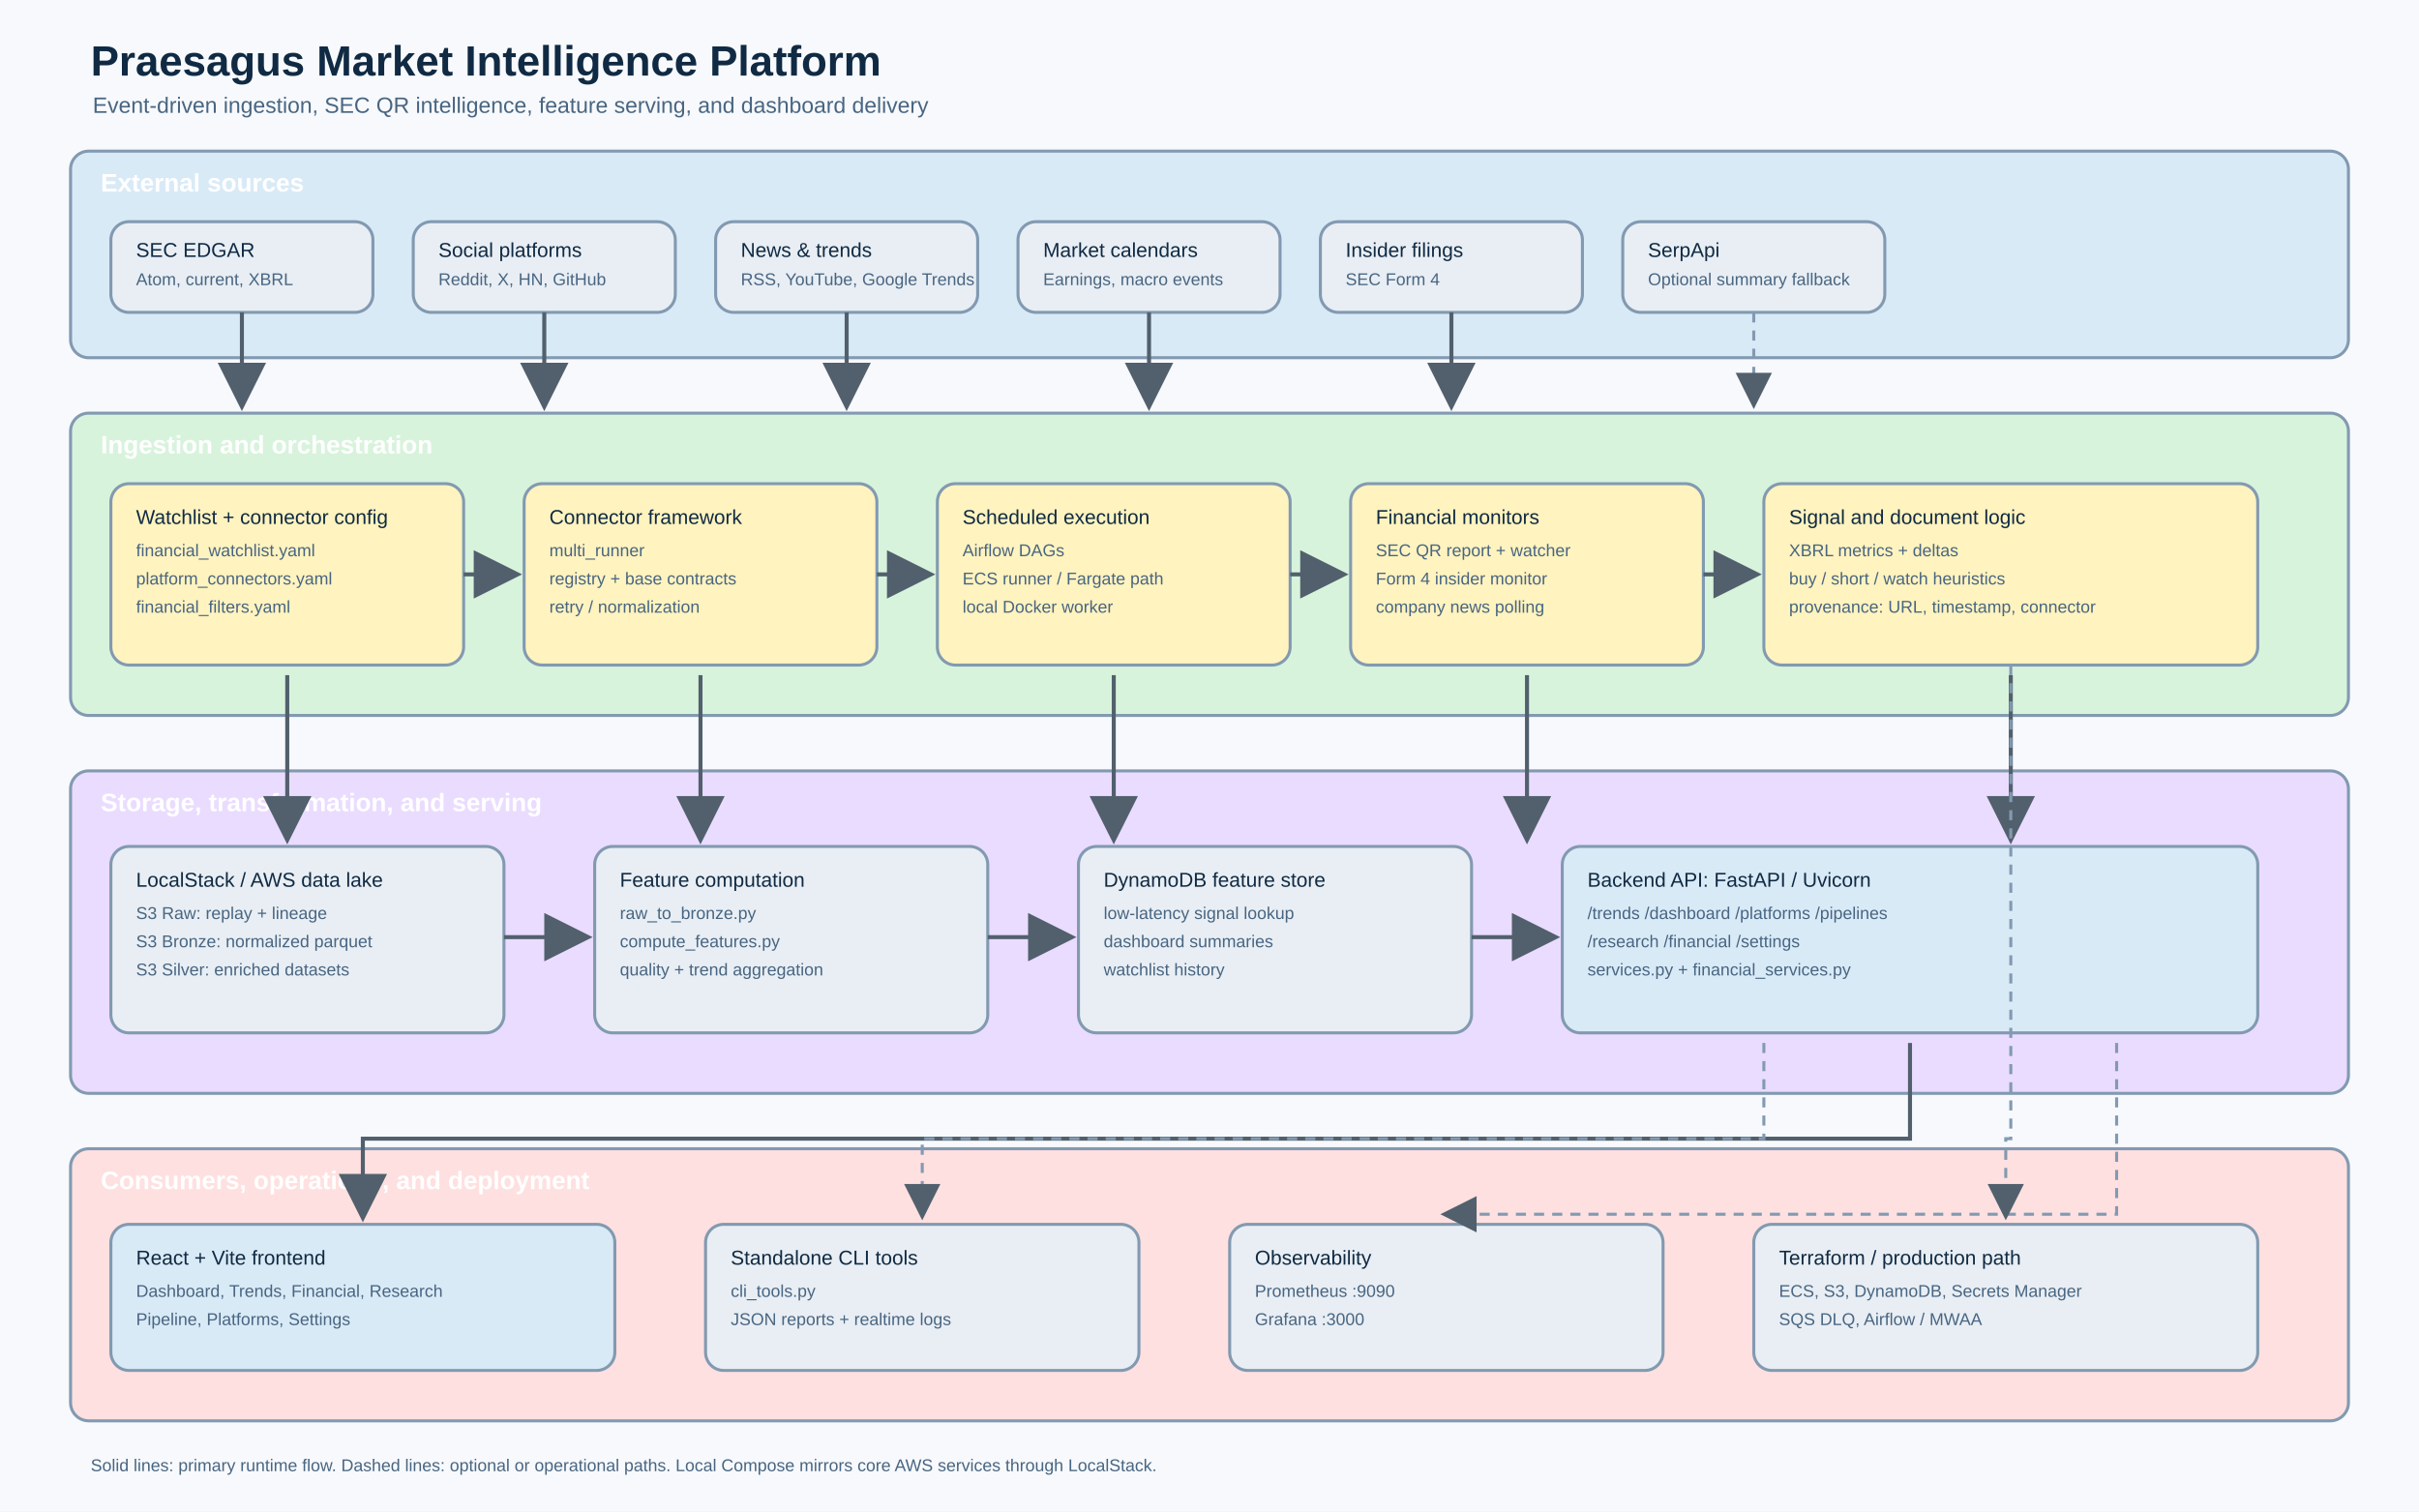
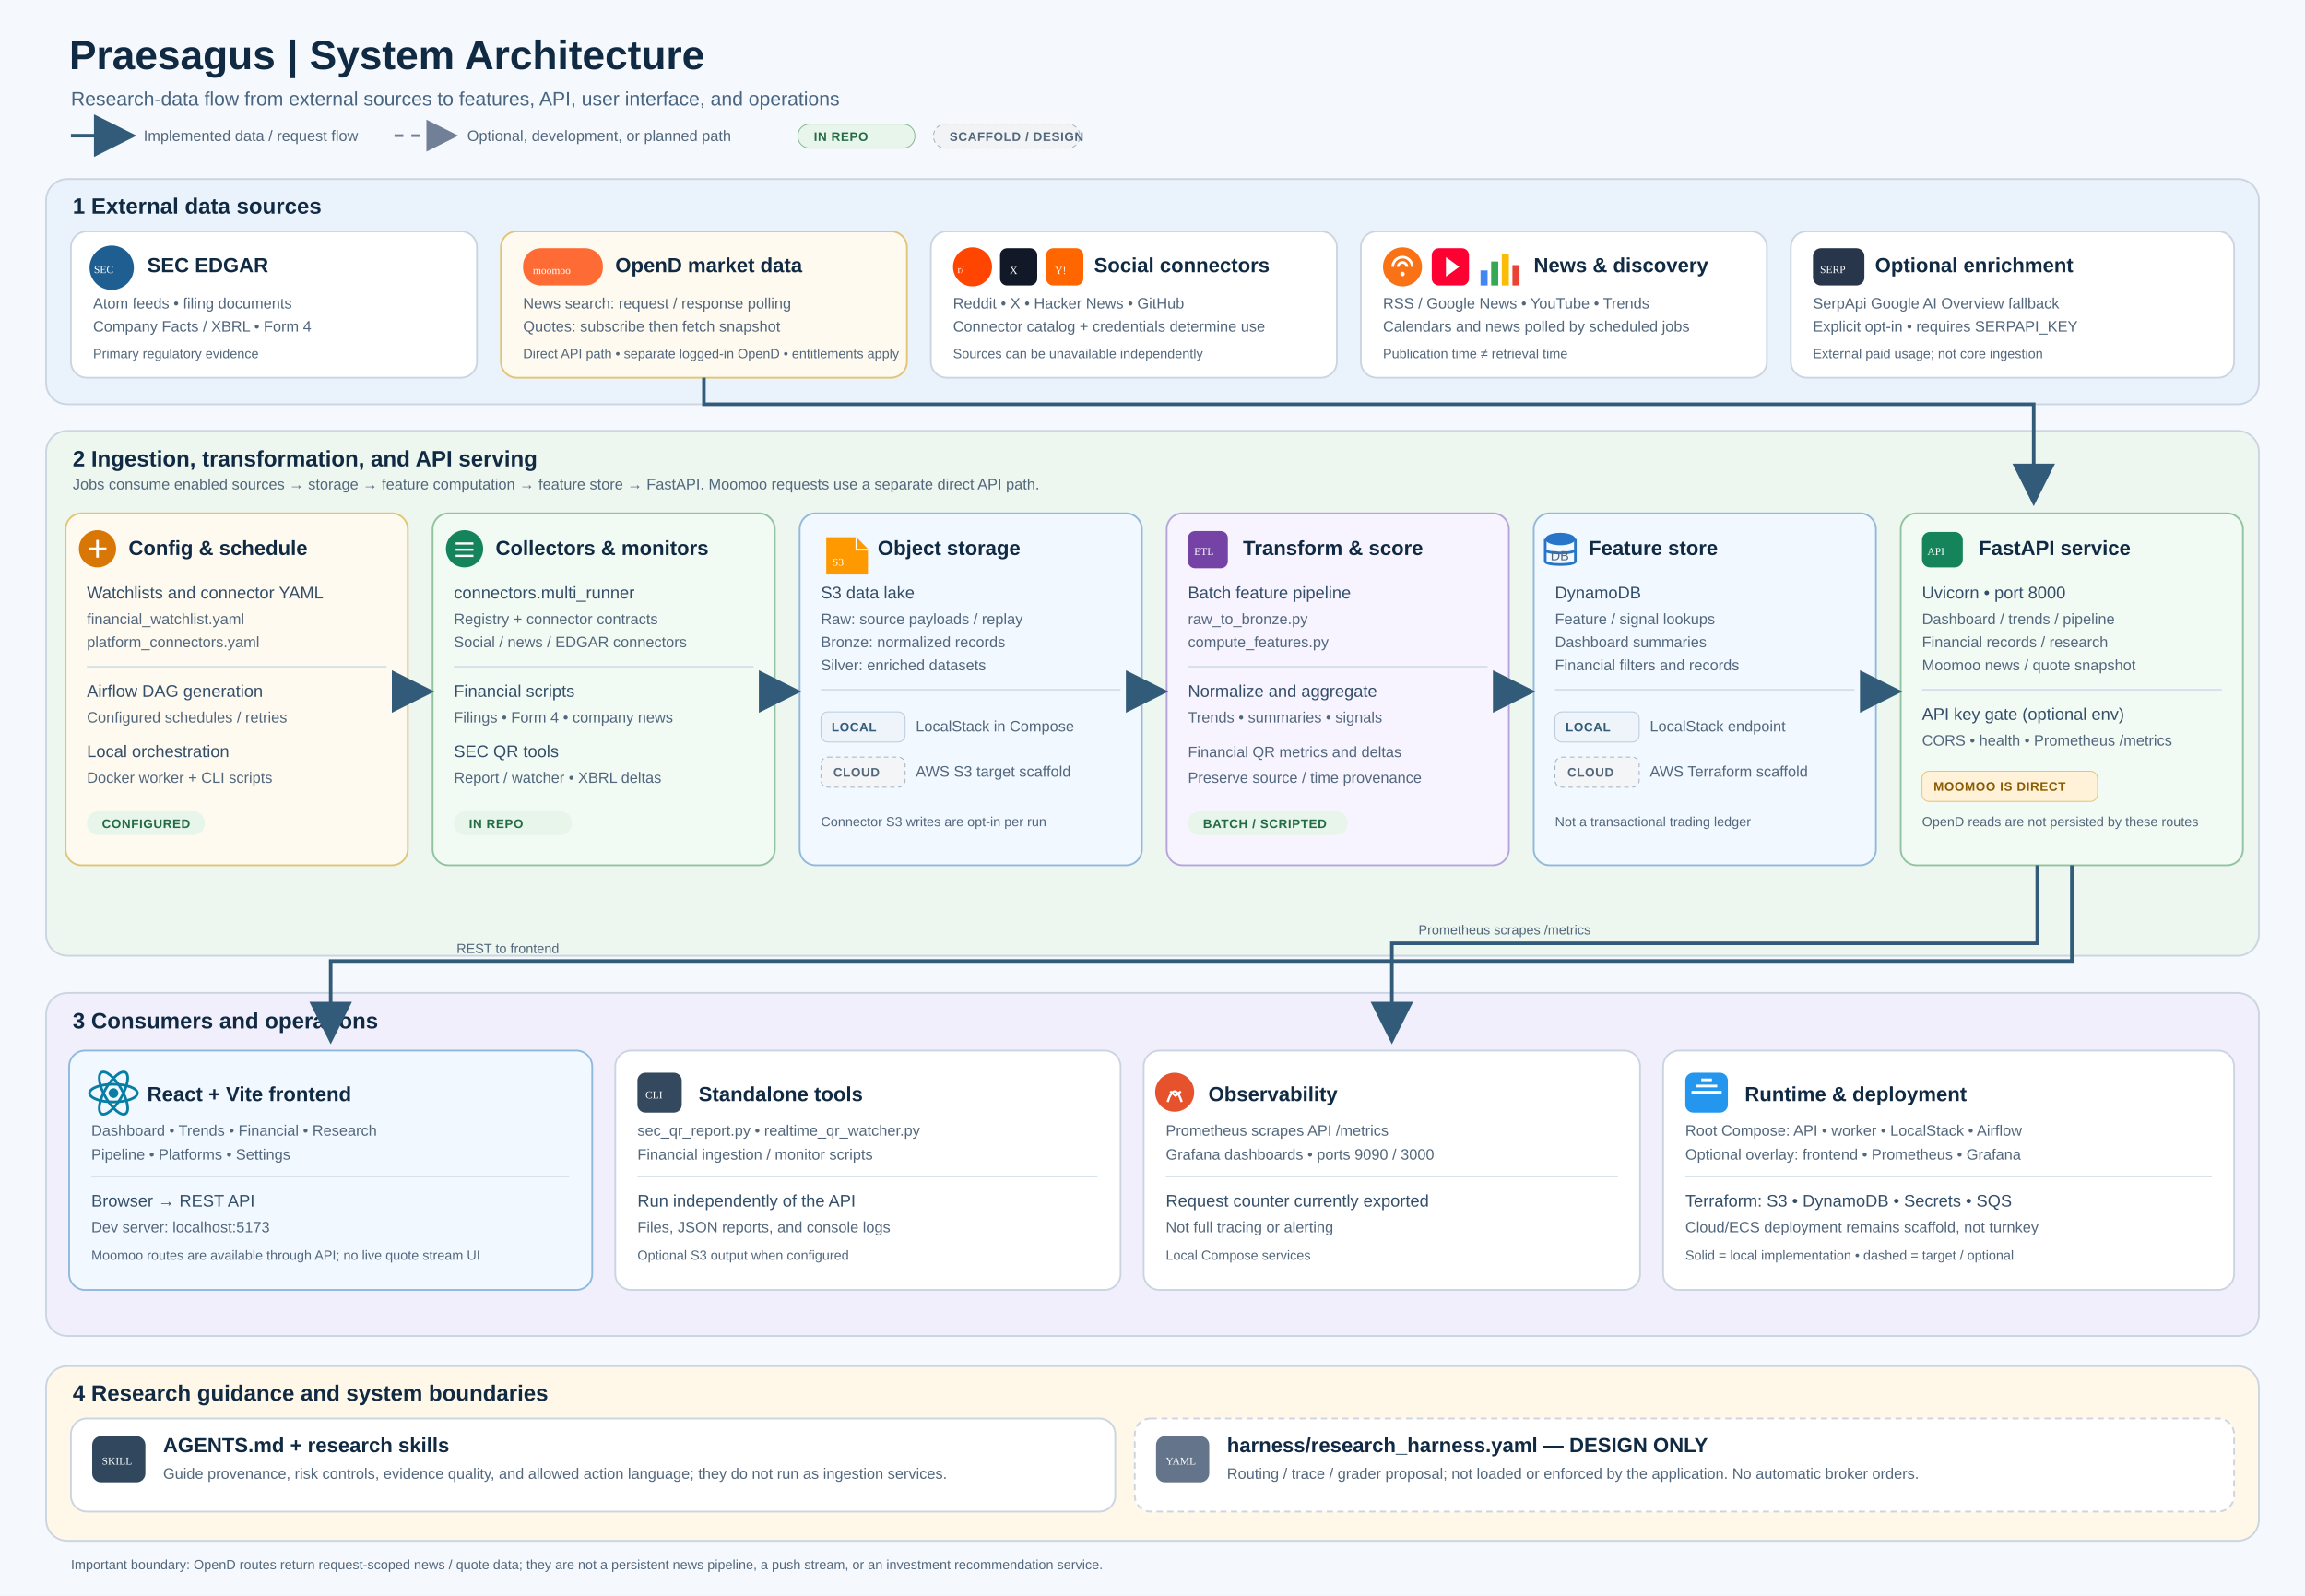
- <svg xmlns="http://www.w3.org/2000/svg" width="2400" height="1500" viewBox="0 0 2400 1500">
+ <svg xmlns="http://www.w3.org/2000/svg" width="2600" height="1800" viewBox="0 0 2600 1800" role="img" aria-labelledby="title description">
  <defs>
    <style>
- .bg{fill:#f7f9fc}.title{font:700 42px Arial;fill:#102a43}.sub{font:22px Arial;fill:#486581}.h{font:700 25px Arial;fill:#fff}.t{font:20px Arial;fill:#102a43}.s{font:17px Arial;fill:#486581}.box{stroke:#829ab1;stroke-width:3;rx:18}.blue{fill:#d9eaf7}.green{fill:#d8f3dc}.gold{fill:#fff3bf}.purple{fill:#eadcff}.gray{fill:#e8eef4}.red{fill:#ffe0e0}.line{stroke:#52606d;stroke-width:4;fill:none;marker-end:url(#arrow)}.dash{stroke:#829ab1;stroke-width:3;stroke-dasharray:10 8;fill:none;marker-end:url(#arrow)}
- </style>
+     .bg{fill:#f5f8fc}.panel{stroke:#cbd5e1;stroke-width:2;rx:24}.sources{fill:#eaf3fb}.pipeline{fill:#edf6ef}.consumers{fill:#f1effb}.guidance{fill:#fff7e8}
+     .card{fill:#fff;stroke:#cbd5e1;stroke-width:2;rx:18}.card-blue{fill:#f2f8ff;stroke:#91b9dc}.card-green{fill:#f2faf4;stroke:#91c3a0}.card-gold{fill:#fffaf0;stroke:#e0c574}.card-purple{fill:#f7f4ff;stroke:#b6a4dc}
+     .title{font:700 46px Arial,sans-serif;fill:#102a43}.subtitle{font:22px Arial,sans-serif;fill:#486581}.section{font:700 25px Arial,sans-serif;fill:#102a43}.label{font:700 23px Arial,sans-serif;fill:#102a43}.body{font:19px Arial,sans-serif;fill:#334e68}.small{font:17px Arial,sans-serif;fill:#52677c}.tiny{font:15px Arial,sans-serif;fill:#52677c}.white{fill:#fff}.muted{fill:#607d96}
+     .flow{stroke:#315b78;stroke-width:4;fill:none;marker-end:url(#arrow)}.optional{stroke:#718096;stroke-width:3;stroke-dasharray:10 9;fill:none;marker-end:url(#arrow-muted)}.rule{stroke:#d5e0ea;stroke-width:2}.tag{font:700 14px Arial,sans-serif;letter-spacing:.6px}
+   </style>
    <marker id="arrow" markerWidth="12" markerHeight="12" refX="10" refY="6" orient="auto">
-       <path d="M0,0 L12,6 L0,12 z" fill="#52606d" />
+       <path d="M0 0 12 6 0 12z" fill="#315b78" />
+     </marker>
+     <marker id="arrow-muted" markerWidth="12" markerHeight="12" refX="10" refY="6" orient="auto">
+       <path d="M0 0 12 6 0 12z" fill="#718096" />
    </marker>
  </defs>
-   <rect class="bg" width="2400" height="1500" />
-   <text class="title" x="90" y="75">Praesagus Market Intelligence Platform</text>
-   <text class="sub" x="92" y="112">Event-driven ingestion, SEC QR intelligence, feature serving, and dashboard delivery</text>
-   <rect x="70" y="150" width="2260" height="205" class="box blue" />
-   <text class="h" x="100" y="190" fill="#102a43">External sources</text>
-   <g class="t">
-     <rect x="110" y="220" width="260" height="90" class="box gray" />
-     <text x="135" y="255">SEC EDGAR</text>
-     <text class="s" x="135" y="283">Atom, current, XBRL</text>
-     <rect x="410" y="220" width="260" height="90" class="box gray" />
-     <text x="435" y="255">Social platforms</text>
-     <text class="s" x="435" y="283">Reddit, X, HN, GitHub</text>
-     <rect x="710" y="220" width="260" height="90" class="box gray" />
-     <text x="735" y="255">News &amp; trends</text>
-     <text class="s" x="735" y="283">RSS, YouTube, Google Trends</text>
-     <rect x="1010" y="220" width="260" height="90" class="box gray" />
-     <text x="1035" y="255">Market calendars</text>
-     <text class="s" x="1035" y="283">Earnings, macro events</text>
-     <rect x="1310" y="220" width="260" height="90" class="box gray" />
-     <text x="1335" y="255">Insider filings</text>
-     <text class="s" x="1335" y="283">SEC Form 4</text>
-     <rect x="1610" y="220" width="260" height="90" class="box gray" />
-     <text x="1635" y="255">SerpApi</text>
-     <text class="s" x="1635" y="283">Optional summary fallback</text>
-   </g>
-   <rect x="70" y="410" width="2260" height="300" class="box green" />
-   <text class="h" x="100" y="450" fill="#102a43">Ingestion and orchestration</text>
-   <rect x="110" y="480" width="350" height="180" class="box gold" />
-   <text class="t" x="135" y="520">Watchlist + connector config</text>
-   <text class="s" x="135" y="552">financial_watchlist.yaml</text>
-   <text class="s" x="135" y="580">platform_connectors.yaml</text>
-   <text class="s" x="135" y="608">financial_filters.yaml</text>
-   <rect x="520" y="480" width="350" height="180" class="box gold" />
-   <text class="t" x="545" y="520">Connector framework</text>
-   <text class="s" x="545" y="552">multi_runner</text>
-   <text class="s" x="545" y="580">registry + base contracts</text>
-   <text class="s" x="545" y="608">retry / normalization</text>
-   <rect x="930" y="480" width="350" height="180" class="box gold" />
-   <text class="t" x="955" y="520">Scheduled execution</text>
-   <text class="s" x="955" y="552">Airflow DAGs</text>
-   <text class="s" x="955" y="580">ECS runner / Fargate path</text>
-   <text class="s" x="955" y="608">local Docker worker</text>
-   <rect x="1340" y="480" width="350" height="180" class="box gold" />
-   <text class="t" x="1365" y="520">Financial monitors</text>
-   <text class="s" x="1365" y="552">SEC QR report + watcher</text>
-   <text class="s" x="1365" y="580">Form 4 insider monitor</text>
-   <text class="s" x="1365" y="608">company news polling</text>
-   <rect x="1750" y="480" width="490" height="180" class="box gold" />
-   <text class="t" x="1775" y="520">Signal and document logic</text>
-   <text class="s" x="1775" y="552">XBRL metrics + deltas</text>
-   <text class="s" x="1775" y="580">buy / short / watch heuristics</text>
-   <text class="s" x="1775" y="608">provenance: URL, timestamp, connector</text>
-   <rect x="70" y="765" width="2260" height="320" class="box purple" />
-   <text class="h" x="100" y="805" fill="#102a43">Storage, transformation, and serving</text>
-   <rect x="110" y="840" width="390" height="185" class="box gray" />
-   <text class="t" x="135" y="880">LocalStack / AWS data lake</text>
-   <text class="s" x="135" y="912">S3 Raw: replay + lineage</text>
-   <text class="s" x="135" y="940">S3 Bronze: normalized parquet</text>
-   <text class="s" x="135" y="968">S3 Silver: enriched datasets</text>
-   <rect x="590" y="840" width="390" height="185" class="box gray" />
-   <text class="t" x="615" y="880">Feature computation</text>
-   <text class="s" x="615" y="912">raw_to_bronze.py</text>
-   <text class="s" x="615" y="940">compute_features.py</text>
-   <text class="s" x="615" y="968">quality + trend aggregation</text>
-   <rect x="1070" y="840" width="390" height="185" class="box gray" />
-   <text class="t" x="1095" y="880">DynamoDB feature store</text>
-   <text class="s" x="1095" y="912">low-latency signal lookup</text>
-   <text class="s" x="1095" y="940">dashboard summaries</text>
-   <text class="s" x="1095" y="968">watchlist history</text>
-   <rect x="1550" y="840" width="690" height="185" class="box blue" />
-   <text class="t" x="1575" y="880">Backend API: FastAPI / Uvicorn</text>
-   <text class="s" x="1575" y="912">/trends  /dashboard  /platforms  /pipelines</text>
-   <text class="s" x="1575" y="940">/research  /financial  /settings</text>
-   <text class="s" x="1575" y="968">services.py + financial_services.py</text>
-   <rect x="70" y="1140" width="2260" height="270" class="box red" />
-   <text class="h" x="100" y="1180" fill="#102a43">Consumers, operations, and deployment</text>
-   <rect x="110" y="1215" width="500" height="145" class="box blue" />
-   <text class="t" x="135" y="1255">React + Vite frontend</text>
-   <text class="s" x="135" y="1287">Dashboard, Trends, Financial, Research</text>
-   <text class="s" x="135" y="1315">Pipeline, Platforms, Settings</text>
-   <rect x="700" y="1215" width="430" height="145" class="box gray" />
-   <text class="t" x="725" y="1255">Standalone CLI tools</text>
-   <text class="s" x="725" y="1287">cli_tools.py</text>
-   <text class="s" x="725" y="1315">JSON reports + realtime logs</text>
-   <rect x="1220" y="1215" width="430" height="145" class="box gray" />
-   <text class="t" x="1245" y="1255">Observability</text>
-   <text class="s" x="1245" y="1287">Prometheus :9090</text>
-   <text class="s" x="1245" y="1315">Grafana :3000</text>
-   <rect x="1740" y="1215" width="500" height="145" class="box gray" />
-   <text class="t" x="1765" y="1255">Terraform / production path</text>
-   <text class="s" x="1765" y="1287">ECS, S3, DynamoDB, Secrets Manager</text>
-   <text class="s" x="1765" y="1315">SQS DLQ, Airflow / MWAA</text>
-   <path class="line" d="M240 310 V400" />
-   <path class="line" d="M540 310 V400" />
-   <path class="line" d="M840 310 V400" />
-   <path class="line" d="M1140 310 V400" />
-   <path class="line" d="M1440 310 V400" />
-   <path class="dash" d="M1740 310 V400" />
-   <path class="line" d="M460 570 H510" />
-   <path class="line" d="M870 570 H920" />
-   <path class="line" d="M1280 570 H1330" />
-   <path class="line" d="M1690 570 H1740" />
-   <path class="line" d="M285 670 V830" />
-   <path class="line" d="M695 670 V830" />
-   <path class="line" d="M1105 670 V830" />
-   <path class="line" d="M1515 670 V830" />
-   <path class="line" d="M1995 670 V830" />
-   <path class="line" d="M500 930 H580" />
-   <path class="line" d="M980 930 H1060" />
-   <path class="line" d="M1460 930 H1540" />
-   <path class="line" d="M1895 1035 V1130 H360 V1205" />
-   <path class="dash" d="M1750 1035 V1130 H915 V1205" />
-   <path class="dash" d="M2100 1035 V1205 H1435" />
-   <path class="dash" d="M1995 660 V1130 H1990 V1205" />
-   <text class="s" x="90" y="1460">Solid lines: primary runtime flow. Dashed lines: optional or operational paths. Local Compose mirrors core AWS services through LocalStack.</text>
+   <rect class="bg" width="2600" height="1800" />
+   <text class="title" x="78" y="78">Praesagus | System Architecture</text>
+   <text class="subtitle" x="80" y="119">Research-data flow from external sources to features, API, user interface, and operations</text>
+   <g transform="translate(80 153)">
+     <path class="flow" d="M0 0h66" />
+     <text class="small" x="82" y="6">Implemented data / request flow</text>
+     <path class="optional" d="M365 0h66" />
+     <text class="small" x="447" y="6">Optional, development, or planned path</text>
+     <rect x="820" y="-13" width="132" height="27" rx="13" fill="#e7f5eb" stroke="#7fb58e" />
+     <text class="tag" x="838" y="6" fill="#246b45">IN REPO</text>
+     <rect x="973" y="-13" width="165" height="27" rx="13" fill="#f1f3f5" stroke="#a0aec0" stroke-dasharray="5 4" />
+     <text class="tag" x="991" y="6" fill="#52677c">SCAFFOLD / DESIGN</text>
+   </g>
+   <rect class="panel sources" x="52" y="202" width="2496" height="254" />
+   <text class="section" x="82" y="241">1  External data sources</text>
+   <g>
+     <rect class="card" x="80" y="261" width="458" height="165" />
+     <circle cx="126" cy="302" r="25" fill="#1f5e91" />
+     <text x="106" y="308" font="700 13px Arial" fill="#fff">SEC</text>
+     <text class="label" x="166" y="307">SEC EDGAR</text>
+     <text class="small" x="105" y="348">Atom feeds • filing documents</text>
+     <text class="small" x="105" y="374">Company Facts / XBRL • Form 4</text>
+     <text class="tiny" x="105" y="404">Primary regulatory evidence</text>
+     <rect class="card card-gold" x="565" y="261" width="458" height="165" />
+     <rect x="590" y="280" width="90" height="42" rx="20" fill="#ff6b35" />
+     <text x="601" y="309" font="700 17px Arial" fill="#fff">moomoo</text>
+     <text class="label" x="694" y="307">OpenD market data</text>
+     <text class="small" x="590" y="348">News search: request / response polling</text>
+     <text class="small" x="590" y="374">Quotes: subscribe then fetch snapshot</text>
+     <text class="tiny" x="590" y="404">Direct API path • separate logged-in OpenD • entitlements apply</text>
+     <rect class="card" x="1050" y="261" width="458" height="165" />
+     <circle cx="1097" cy="301" r="22" fill="#ff4500" />
+     <text x="1080" y="308" font="700 17px Arial" fill="#fff">r/</text>
+     <rect x="1128" y="280" width="42" height="42" rx="8" fill="#111827" />
+     <text x="1139" y="309" font="700 22px Arial" fill="#fff">X</text>
+     <rect x="1180" y="280" width="42" height="42" rx="8" fill="#ff6600" />
+     <text x="1190" y="309" font="700 17px Arial" fill="#fff">Y!</text>
+     <text class="label" x="1234" y="307">Social connectors</text>
+     <text class="small" x="1075" y="348">Reddit • X • Hacker News • GitHub</text>
+     <text class="small" x="1075" y="374">Connector catalog + credentials determine use</text>
+     <text class="tiny" x="1075" y="404">Sources can be unavailable independently</text>
+     <rect class="card" x="1535" y="261" width="458" height="165" />
+     <circle cx="1582" cy="301" r="22" fill="#f97316" />
+     <path d="M1571 301a11 11 0 0 1 22 0M1577 301a5 5 0 0 1 10 0" fill="none" stroke="#fff" stroke-width="3" />
+     <circle cx="1582" cy="309" r="2.5" fill="#fff" />
+     <rect x="1615" y="280" width="42" height="42" rx="8" fill="#ff0033" />
+     <path d="m1631 290 15 11-15 11z" fill="#fff" />
+     <g transform="translate(1670 282)">
+       <rect x="0" y="23" width="8" height="17" fill="#4285f4" />
+       <rect x="12" y="13" width="8" height="27" fill="#34a853" />
+       <rect x="24" y="4" width="8" height="36" fill="#fbbc05" />
+       <rect x="36" y="17" width="8" height="23" fill="#ea4335" />
+     </g>
+     <text class="label" x="1730" y="307">News &amp; discovery</text>
+     <text class="small" x="1560" y="348">RSS / Google News • YouTube • Trends</text>
+     <text class="small" x="1560" y="374">Calendars and news polled by scheduled jobs</text>
+     <text class="tiny" x="1560" y="404">Publication time ≠ retrieval time</text>
+     <rect class="card" x="2020" y="261" width="500" height="165" />
+     <rect x="2045" y="280" width="58" height="42" rx="9" fill="#27364b" />
+     <text x="2053" y="308" font="700 13px Arial" fill="#fff">SERP</text>
+     <text class="label" x="2115" y="307">Optional enrichment</text>
+     <text class="small" x="2045" y="348">SerpApi Google AI Overview fallback</text>
+     <text class="small" x="2045" y="374">Explicit opt-in • requires SERPAPI_KEY</text>
+     <text class="tiny" x="2045" y="404">External paid usage; not core ingestion</text>
+   </g>
+   <rect class="panel pipeline" x="52" y="486" width="2496" height="592" />
+   <text class="section" x="82" y="526">2  Ingestion, transformation, and API serving</text>
+   <text class="small" x="82" y="552">Jobs consume enabled sources → storage → feature computation → feature store → FastAPI. Moomoo requests use a separate direct API path.</text>
+   <g>
+     <rect class="card card-gold" x="74" y="579" width="386" height="397" />
+     <circle cx="110" cy="619" r="21" fill="#d97706" />
+     <path d="M100 619h20M110 609v20" stroke="#fff" stroke-width="3" />
+     <text class="label" x="145" y="626">Config &amp; schedule</text>
+     <text class="body" x="98" y="675">Watchlists and connector YAML</text>
+     <text class="small" x="98" y="704">financial_watchlist.yaml</text>
+     <text class="small" x="98" y="730">platform_connectors.yaml</text>
+     <line class="rule" x1="98" y1="752" x2="436" y2="752" />
+     <text class="body" x="98" y="786">Airflow DAG generation</text>
+     <text class="small" x="98" y="815">Configured schedules / retries</text>
+     <text class="body" x="98" y="854">Local orchestration</text>
+     <text class="small" x="98" y="883">Docker worker + CLI scripts</text>
+     <rect x="98" y="915" width="133" height="27" rx="13" fill="#e7f5eb" />
+     <text class="tag" x="115" y="934" fill="#246b45">CONFIGURED</text>
+     <rect class="card card-green" x="488" y="579" width="386" height="397" />
+     <circle cx="524" cy="619" r="21" fill="#16845b" />
+     <path d="M514 613h20M514 620h20M514 627h20" stroke="#fff" stroke-width="2.5" />
+     <text class="label" x="559" y="626">Collectors &amp; monitors</text>
+     <text class="body" x="512" y="675">connectors.multi_runner</text>
+     <text class="small" x="512" y="704">Registry + connector contracts</text>
+     <text class="small" x="512" y="730">Social / news / EDGAR connectors</text>
+     <line class="rule" x1="512" y1="752" x2="850" y2="752" />
+     <text class="body" x="512" y="786">Financial scripts</text>
+     <text class="small" x="512" y="815">Filings • Form 4 • company news</text>
+     <text class="body" x="512" y="854">SEC QR tools</text>
+     <text class="small" x="512" y="883">Report / watcher • XBRL deltas</text>
+     <rect x="512" y="915" width="133" height="27" rx="13" fill="#e7f5eb" />
+     <text class="tag" x="529" y="934" fill="#246b45">IN REPO</text>
+     <rect class="card card-blue" x="902" y="579" width="386" height="397" />
+     <path d="M932 606h34l13 13v29h-47z" fill="#ff9900" />
+     <path d="M966 606v14h13" fill="none" stroke="#fff" stroke-width="2" />
+     <text x="939" y="638" font="700 12px Arial" fill="#fff">S3</text>
+     <text class="label" x="990" y="626">Object storage</text>
+     <text class="body" x="926" y="675">S3 data lake</text>
+     <text class="small" x="926" y="704">Raw: source payloads / replay</text>
+     <text class="small" x="926" y="730">Bronze: normalized records</text>
+     <text class="small" x="926" y="756">Silver: enriched datasets</text>
+     <line class="rule" x1="926" y1="778" x2="1264" y2="778" />
+     <rect x="926" y="803" width="95" height="34" rx="8" fill="#eef4fa" stroke="#b8c9d9" />
+     <text class="tag" x="938" y="825" fill="#315b78">LOCAL</text>
+     <text class="small" x="1033" y="825">LocalStack in Compose</text>
+     <rect x="926" y="854" width="95" height="34" rx="8" fill="#f4f5f6" stroke="#a0aec0" stroke-dasharray="5 4" />
+     <text class="tag" x="940" y="876" fill="#52677c">CLOUD</text>
+     <text class="small" x="1033" y="876">AWS S3 target scaffold</text>
+     <text class="tiny" x="926" y="932">Connector S3 writes are opt-in per run</text>
+     <rect class="card card-purple" x="1316" y="579" width="386" height="397" />
+     <rect x="1340" y="599" width="45" height="42" rx="8" fill="#7542a6" />
+     <text x="1347" y="626" font="700 13px Arial" fill="#fff">ETL</text>
+     <text class="label" x="1402" y="626">Transform &amp; score</text>
+     <text class="body" x="1340" y="675">Batch feature pipeline</text>
+     <text class="small" x="1340" y="704">raw_to_bronze.py</text>
+     <text class="small" x="1340" y="730">compute_features.py</text>
+     <line class="rule" x1="1340" y1="752" x2="1678" y2="752" />
+     <text class="body" x="1340" y="786">Normalize and aggregate</text>
+     <text class="small" x="1340" y="815">Trends • summaries • signals</text>
+     <text class="small" x="1340" y="854">Financial QR metrics and deltas</text>
+     <text class="small" x="1340" y="883">Preserve source / time provenance</text>
+     <rect x="1340" y="915" width="180" height="27" rx="13" fill="#e7f5eb" />
+     <text class="tag" x="1357" y="934" fill="#246b45">BATCH / SCRIPTED</text>
+     <rect class="card card-blue" x="1730" y="579" width="386" height="397" />
+     <ellipse cx="1760" cy="608" rx="17" ry="7" fill="#2774c8" />
+     <path d="M1743 608v25c0 5 34 5 34 0v-25M1743 620c0 5 34 5 34 0" fill="none" stroke="#2774c8" stroke-width="3" />
+     <text class="tiny" x="1749" y="632" fill="#fff">DB</text>
+     <text class="label" x="1792" y="626">Feature store</text>
+     <text class="body" x="1754" y="675">DynamoDB</text>
+     <text class="small" x="1754" y="704">Feature / signal lookups</text>
+     <text class="small" x="1754" y="730">Dashboard summaries</text>
+     <text class="small" x="1754" y="756">Financial filters and records</text>
+     <line class="rule" x1="1754" y1="778" x2="2092" y2="778" />
+     <rect x="1754" y="803" width="95" height="34" rx="8" fill="#eef4fa" stroke="#b8c9d9" />
+     <text class="tag" x="1766" y="825" fill="#315b78">LOCAL</text>
+     <text class="small" x="1861" y="825">LocalStack endpoint</text>
+     <rect x="1754" y="854" width="95" height="34" rx="8" fill="#f4f5f6" stroke="#a0aec0" stroke-dasharray="5 4" />
+     <text class="tag" x="1768" y="876" fill="#52677c">CLOUD</text>
+     <text class="small" x="1861" y="876">AWS Terraform scaffold</text>
+     <text class="tiny" x="1754" y="932">Not a transactional trading ledger</text>
+     <rect class="card card-green" x="2144" y="579" width="386" height="397" />
+     <rect x="2168" y="600" width="46" height="40" rx="9" fill="#16845b" />
+     <text x="2174" y="626" font="700 12px Arial" fill="#fff">API</text>
+     <text class="label" x="2232" y="626">FastAPI service</text>
+     <text class="body" x="2168" y="675">Uvicorn • port 8000</text>
+     <text class="small" x="2168" y="704">Dashboard / trends / pipeline</text>
+     <text class="small" x="2168" y="730">Financial records / research</text>
+     <text class="small" x="2168" y="756">Moomoo news / quote snapshot</text>
+     <line class="rule" x1="2168" y1="778" x2="2506" y2="778" />
+     <text class="body" x="2168" y="812">API key gate (optional env)</text>
+     <text class="small" x="2168" y="841">CORS • health • Prometheus /metrics</text>
+     <rect x="2168" y="870" width="198" height="34" rx="8" fill="#fff2d8" stroke="#e0c574" />
+     <text class="tag" x="2181" y="892" fill="#8a5b00">MOOMOO IS DIRECT</text>
+     <text class="tiny" x="2168" y="932">OpenD reads are not persisted by these routes</text>
+   </g>
+   <path class="flow" d="M460 780h22" />
+   <path class="flow" d="M874 780h22" />
+   <path class="flow" d="M1288 780h22" />
+   <path class="flow" d="M1702 780h22" />
+   <path class="flow" d="M2116 780h22" />
+   <path class="flow" d="M794 426v30h1500v107" />
+   <rect class="panel consumers" x="52" y="1120" width="2496" height="387" />
+   <text class="section" x="82" y="1160">3  Consumers and operations</text>
+   <g>
+     <rect class="card card-blue" x="78" y="1185" width="590" height="270" />
+     <g transform="translate(103 1211)" stroke="#087ea4" stroke-width="3" fill="none">
+       <ellipse cx="25" cy="22" rx="27" ry="10" />
+       <ellipse cx="25" cy="22" rx="27" ry="10" transform="rotate(60 25 22)" />
+       <ellipse cx="25" cy="22" rx="27" ry="10" transform="rotate(120 25 22)" />
+       <circle cx="25" cy="22" r="4" fill="#087ea4" />
+     </g>
+     <text class="label" x="166" y="1242">React + Vite frontend</text>
+     <text class="small" x="103" y="1281">Dashboard • Trends • Financial • Research</text>
+     <text class="small" x="103" y="1308">Pipeline • Platforms • Settings</text>
+     <line class="rule" x1="103" y1="1327" x2="642" y2="1327" />
+     <text class="body" x="103" y="1361">Browser → REST API</text>
+     <text class="small" x="103" y="1390">Dev server: localhost:5173</text>
+     <text class="tiny" x="103" y="1421">Moomoo routes are available through API; no live quote stream UI</text>
+     <rect class="card" x="694" y="1185" width="570" height="270" />
+     <rect x="719" y="1210" width="50" height="45" rx="9" fill="#35495e" />
+     <text x="728" y="1239" font="700 15px Arial" fill="#fff">CLI</text>
+     <text class="label" x="788" y="1242">Standalone tools</text>
+     <text class="small" x="719" y="1281">sec_qr_report.py • realtime_qr_watcher.py</text>
+     <text class="small" x="719" y="1308">Financial ingestion / monitor scripts</text>
+     <line class="rule" x1="719" y1="1327" x2="1238" y2="1327" />
+     <text class="body" x="719" y="1361">Run independently of the API</text>
+     <text class="small" x="719" y="1390">Files, JSON reports, and console logs</text>
+     <text class="tiny" x="719" y="1421">Optional S3 output when configured</text>
+     <rect class="card" x="1290" y="1185" width="560" height="270" />
+     <circle cx="1325" cy="1232" r="22" fill="#e6522c" />
+     <path d="M1317 1243q8-24 16 0m-13-12 6 5 6-5" fill="none" stroke="#fff" stroke-width="2.5" />
+     <text class="label" x="1363" y="1242">Observability</text>
+     <text class="small" x="1315" y="1281">Prometheus scrapes API /metrics</text>
+     <text class="small" x="1315" y="1308">Grafana dashboards • ports 9090 / 3000</text>
+     <line class="rule" x1="1315" y1="1327" x2="1825" y2="1327" />
+     <text class="body" x="1315" y="1361">Request counter currently exported</text>
+     <text class="small" x="1315" y="1390">Not full tracing or alerting</text>
+     <text class="tiny" x="1315" y="1421">Local Compose services</text>
+     <rect class="card" x="1876" y="1185" width="644" height="270" />
+     <rect x="1901" y="1210" width="48" height="45" rx="9" fill="#2496ed" />
+     <path d="M1908 1232h34m-29-7h24m-18-7h12" stroke="#fff" stroke-width="3" />
+     <text class="label" x="1968" y="1242">Runtime &amp; deployment</text>
+     <text class="small" x="1901" y="1281">Root Compose: API • worker • LocalStack • Airflow</text>
+     <text class="small" x="1901" y="1308">Optional overlay: frontend • Prometheus • Grafana</text>
+     <line class="rule" x1="1901" y1="1327" x2="2495" y2="1327" />
+     <text class="body" x="1901" y="1361">Terraform: S3 • DynamoDB • Secrets • SQS</text>
+     <text class="small" x="1901" y="1390">Cloud/ECS deployment remains scaffold, not turnkey</text>
+     <text class="tiny" x="1901" y="1421">Solid = local implementation • dashed = target / optional</text>
+   </g>
+   <path class="flow" d="M2337 976v108H373v86" />
+   <path class="flow" d="M2298 976v88H1570v106" />
+   <text class="tiny" x="515" y="1075">REST to frontend</text>
+   <text class="tiny" x="1600" y="1054">Prometheus scrapes /metrics</text>
+   <rect class="panel guidance" x="52" y="1541" width="2496" height="197" />
+   <text class="section" x="82" y="1580">4  Research guidance and system boundaries</text>
+   <rect class="card" x="80" y="1600" width="1178" height="105" />
+   <rect x="104" y="1620" width="60" height="52" rx="10" fill="#30475e" />
+   <text x="115" y="1652" font="700 15px Arial" fill="#fff">SKILL</text>
+   <text class="label" x="184" y="1638">AGENTS.md + research skills</text>
+   <text class="small" x="184" y="1668">Guide provenance, risk controls, evidence quality, and allowed action language; they do not run as ingestion services.</text>
+   <rect class="card" x="1280" y="1600" width="1240" height="105" stroke-dasharray="7 5" />
+   <rect x="1304" y="1620" width="60" height="52" rx="10" fill="#64748b" />
+   <text x="1315" y="1652" font="700 15px Arial" fill="#fff">YAML</text>
+   <text class="label" x="1384" y="1638">harness/research_harness.yaml — DESIGN ONLY</text>
+   <text class="small" x="1384" y="1668">Routing / trace / grader proposal; not loaded or enforced by the application. No automatic broker orders.</text>
+   <text class="tiny" x="80" y="1770">Important boundary: OpenD routes return request-scoped news / quote data; they are not a persistent news pipeline, a push stream, or an investment recommendation service.</text>
</svg>
